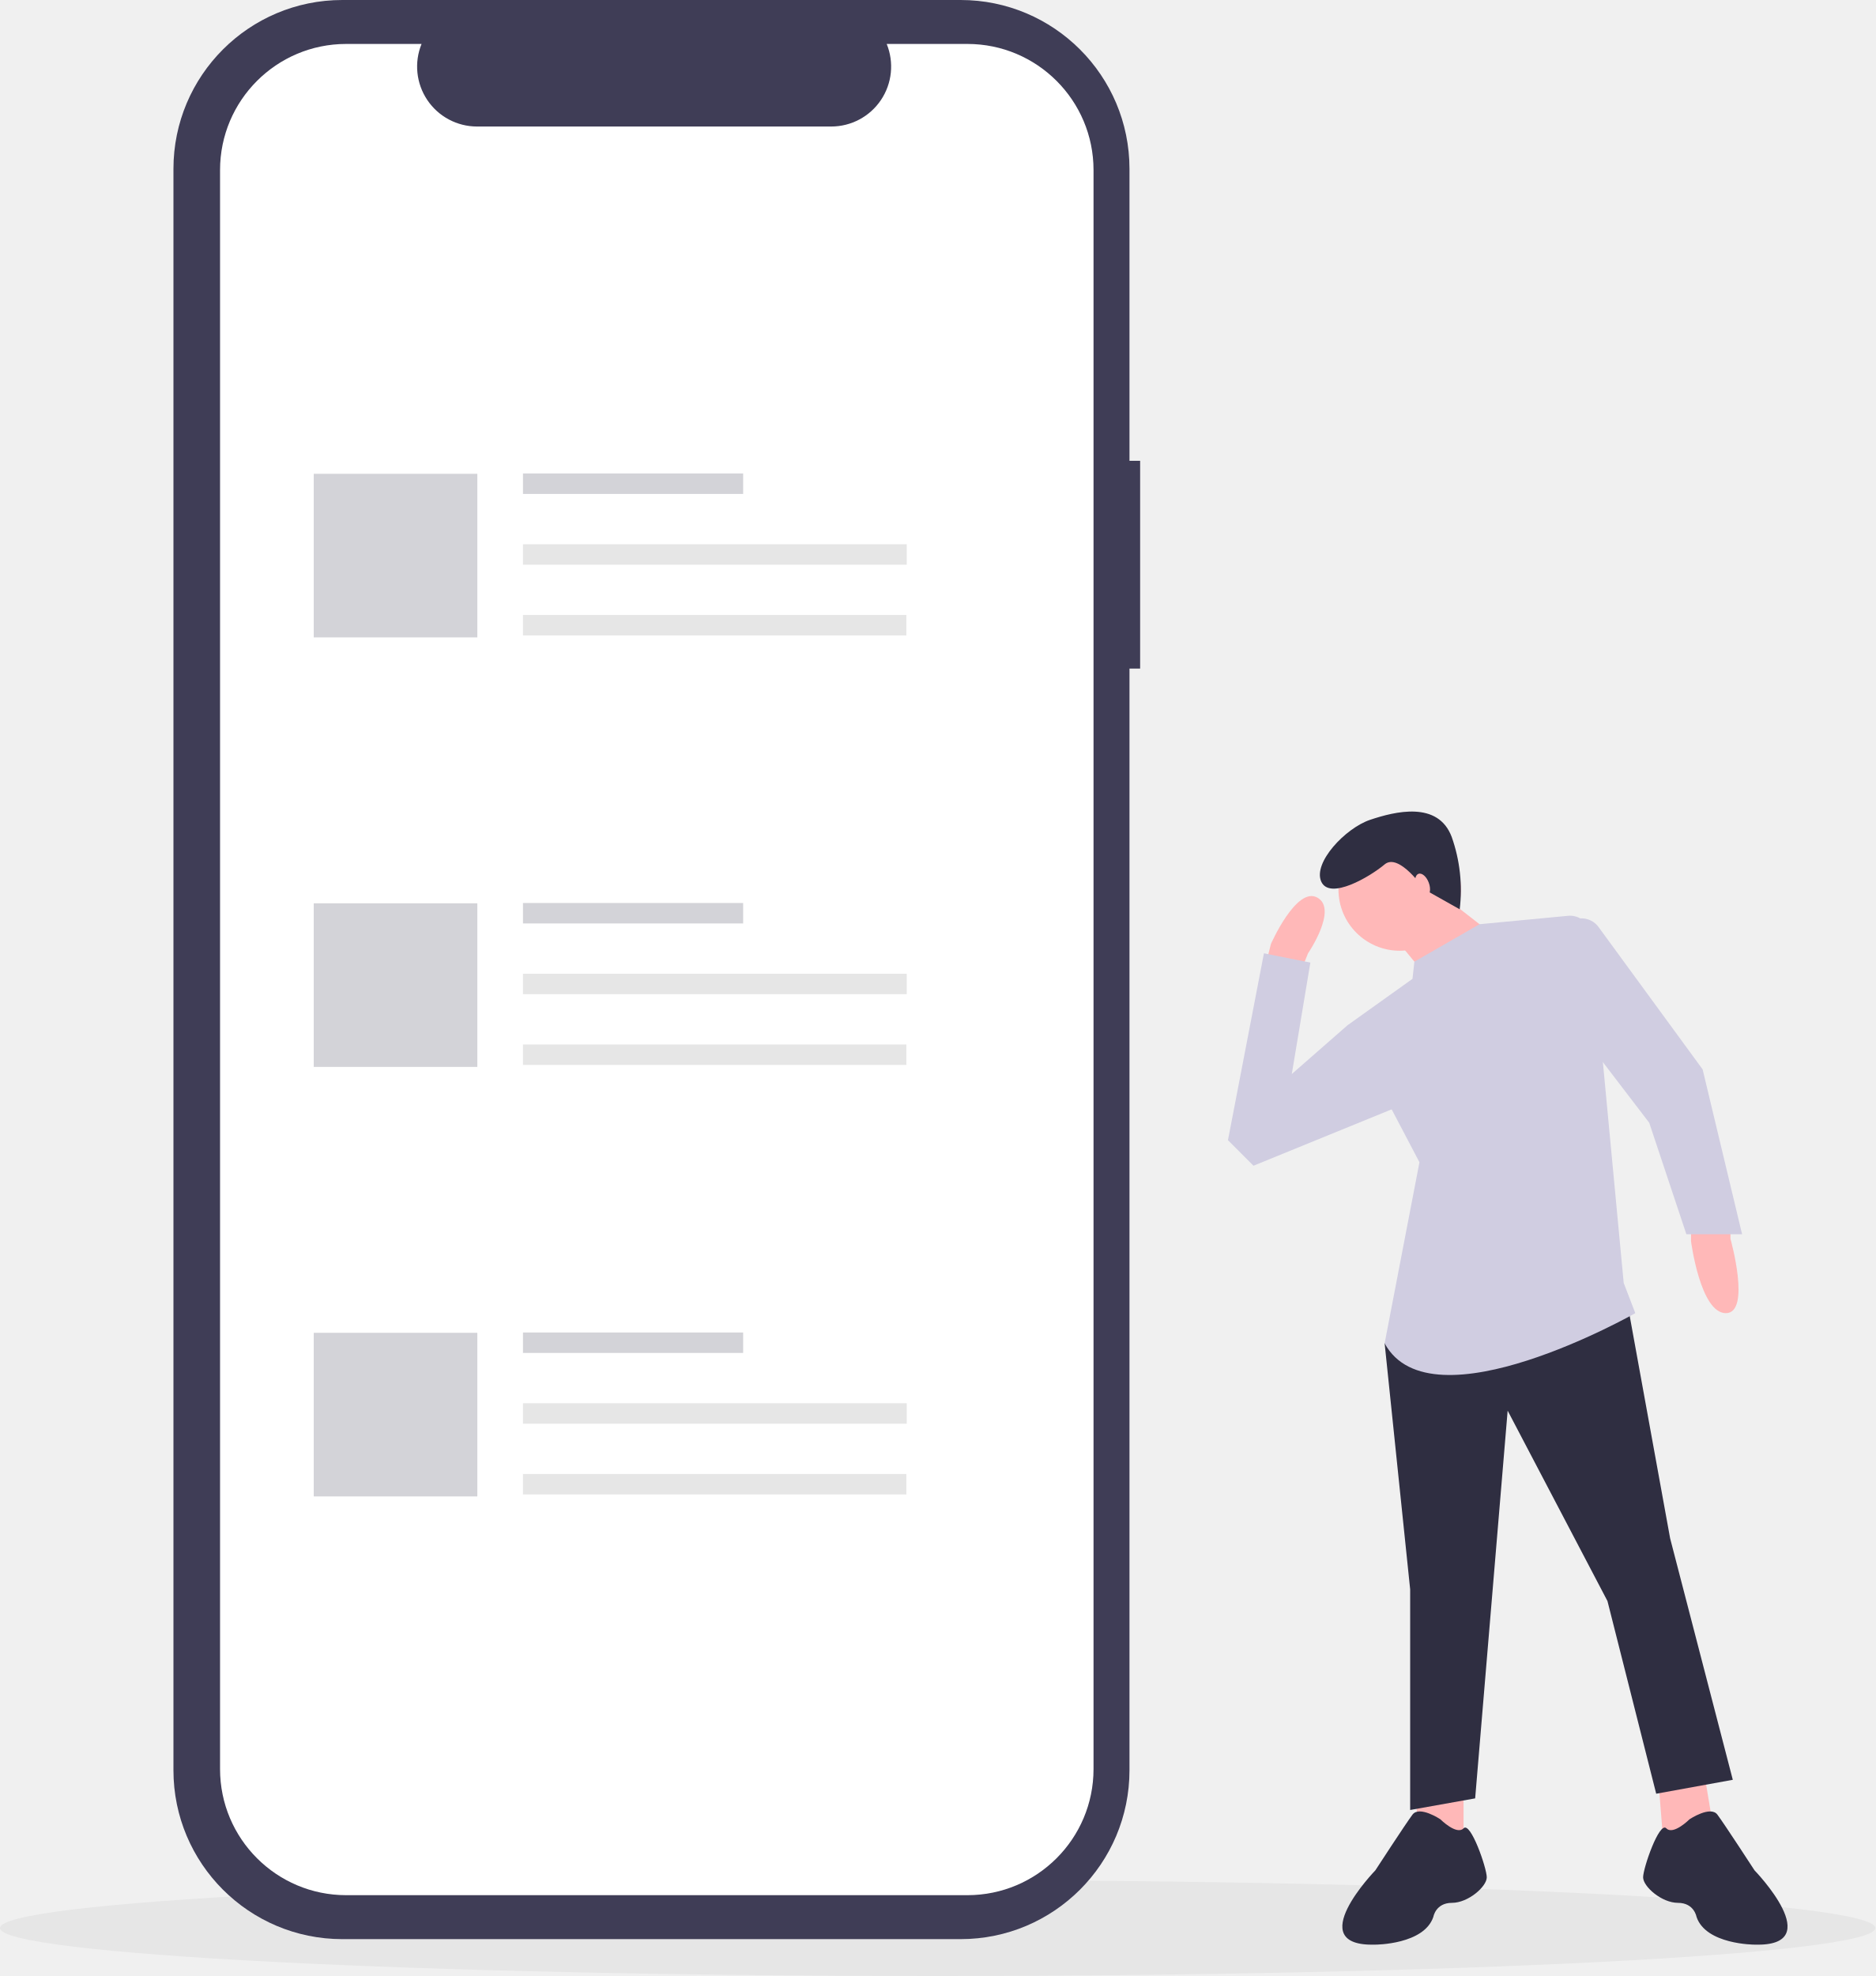
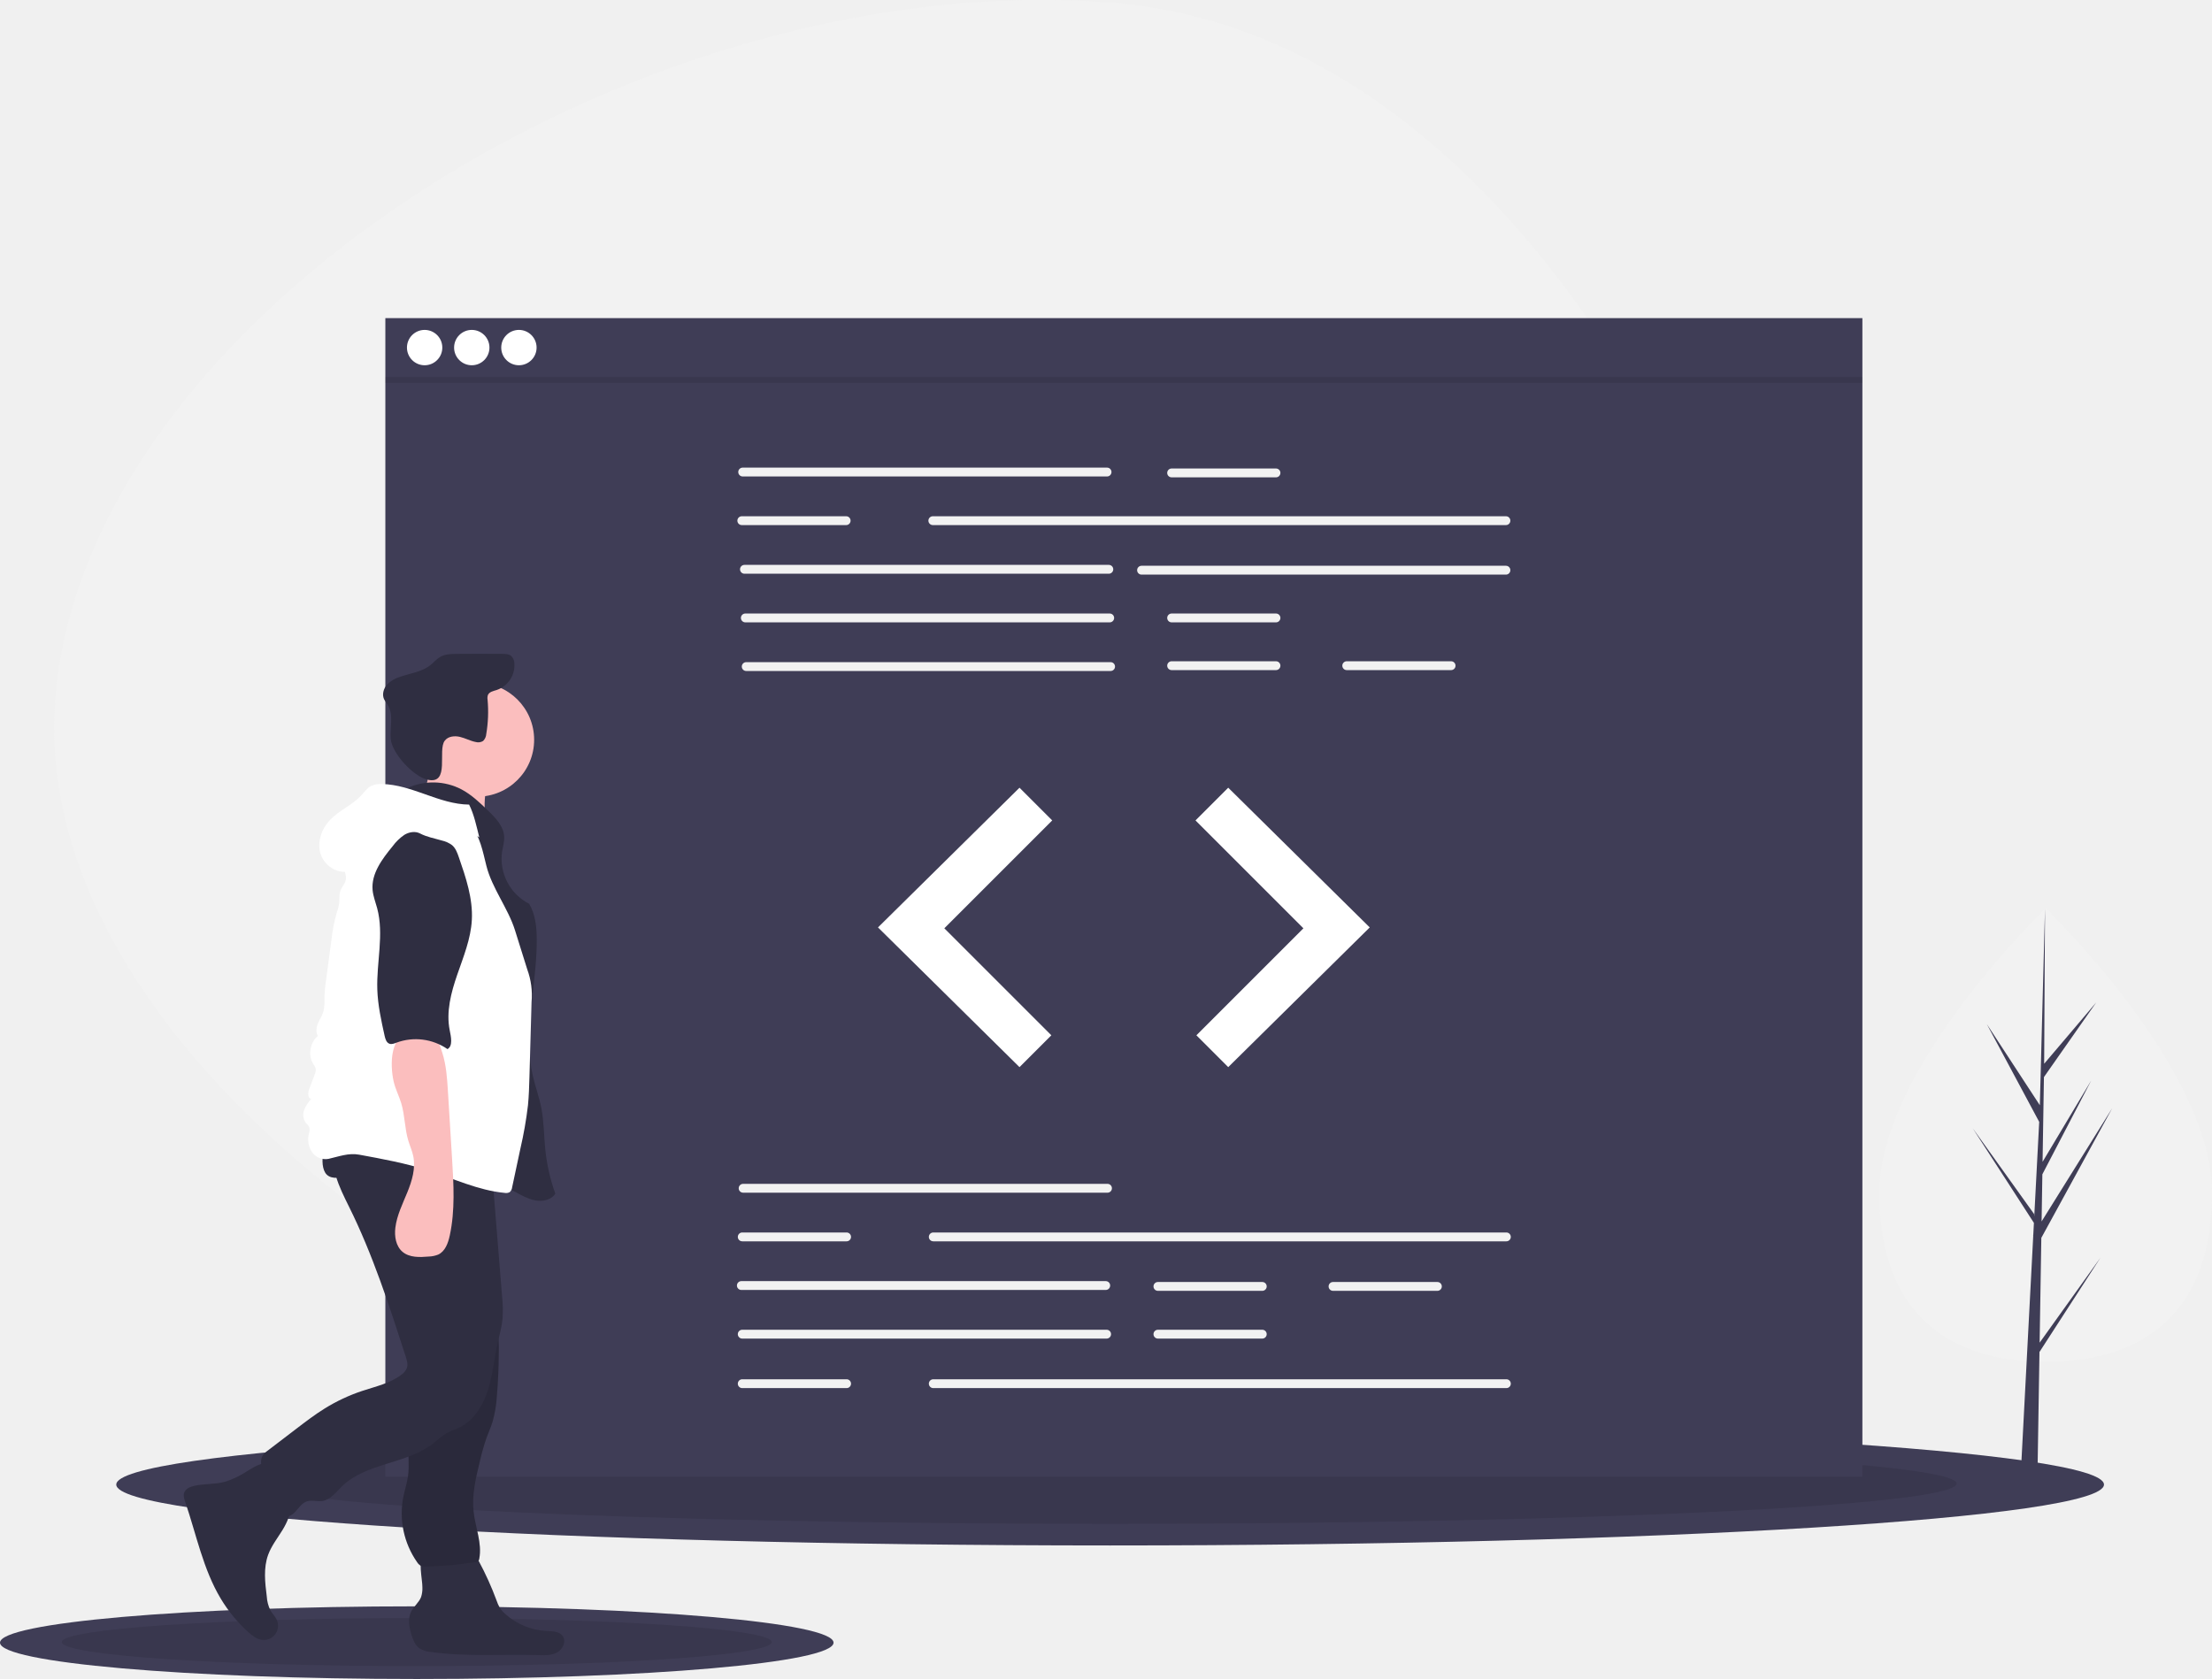
- <svg xmlns="http://www.w3.org/2000/svg" id="b5708c2f-4f88-4c73-bc81-55ebbc869fb7" data-name="Layer 1" width="704" height="741.617" viewBox="0 0 704 741.617">
-   <ellipse cx="352" cy="723.617" rx="352" ry="18" fill="#e6e6e6" />
-   <path d="M897.612,539.794v4.357s7.842,27.883-1.743,27.883-13.07-27.011-13.07-27.011v-5.228Z" transform="translate(-248 -79.1915)" fill="#ffb8b8" />
-   <path d="M723.346,440.462l1.743-6.971s9.585-21.783,17.427-17.427-3.485,20.912-3.485,20.912l-1.743,4.357Z" transform="translate(-248 -79.1915)" fill="#ffb8b8" />
-   <polygon points="531.111 673.208 532.854 688.02 549.409 690.634 549.409 671.465 531.111 673.208" fill="#ffb8b8" />
-   <polygon points="622.601 668.851 624.343 690.634 643.513 688.02 640.027 667.108 622.601 668.851" fill="#ffb8b8" />
-   <polygon points="523.269 503.298 519.784 504.169 529.368 596.53 529.368 679.307 553.765 674.95 565.964 529.438 603.431 600.887 621.729 673.208 650.483 667.98 626.957 577.361 611.273 491.099 523.269 503.298" fill="#2f2e41" />
-   <path d="M788.696,761.984s-7.842-5.228-10.456-1.743-13.941,20.912-13.941,20.912-27.883,28.754,0,27.883c0,0,18.298,0,21.783-10.456,0,0,.871-5.228,6.971-5.228s13.07-6.099,13.07-9.585-6.099-21.083-8.713-18.384S788.696,761.984,788.696,761.984Z" transform="translate(-248 -79.1915)" fill="#2f2e41" />
-   <path d="M882.242,761.984s7.842-5.228,10.456-1.743,13.941,20.912,13.941,20.912,27.883,28.754,0,27.883c0,0-18.298,0-21.783-10.456,0,0-.871-5.228-6.971-5.228s-13.07-6.099-13.07-9.585,6.099-21.083,8.713-18.384S882.242,761.984,882.242,761.984Z" transform="translate(-248 -79.1915)" fill="#2f2e41" />
-   <circle cx="525.447" cy="333.824" r="23" fill="#ffb8b8" />
-   <polygon points="523.705 352.122 535.903 366.934 557.686 348.636 542.003 336.438 523.705 352.122" fill="#ffb8b8" />
-   <path d="M778.24,446.562l.712-6.448,24.46-14.054,33.229-3.153a7.85,7.85,0,0,1,8.557,7.078l12.332,130.722,4.357,11.327S785.21,615.6,767.784,583.361l13.07-67.964-27.011-51.409Z" transform="translate(-248 -79.1915)" fill="#d0cde1" />
-   <path d="M837.49,424.778a7.157,7.157,0,0,0,1.552-.442,7.876,7.876,0,0,1,9.014,2.744L887.156,480.544l14.813,61.865h-20.912l-13.941-41.824L844.461,470.959Z" transform="translate(-248 -79.1915)" fill="#d0cde1" />
-   <polygon points="512.813 383.054 505.842 384.797 484.93 403.095 491.901 361.271 474.474 357.785 460.969 427.928 470.553 437.512 525.012 415.293 512.813 383.054" fill="#d0cde1" />
-   <path d="M782.606,412.94s-9.448-13.874-14.855-9.306-20.567,13.529-23.761,6.436,9.082-20.086,18.347-23.193,25.534-7.235,30.637,6.463a59.901,59.901,0,0,1,2.994,27.124Z" transform="translate(-248 -79.1915)" fill="#2f2e41" />
-   <ellipse cx="782.024" cy="411.379" rx="2.5" ry="4.5" transform="translate(-341.491 212.7407) rotate(-19.97743)" fill="#ffb8b8" />
-   <path d="M676,252.139h-3.999V142.593A63.402,63.402,0,0,0,608.599,79.192H376.513a63.402,63.402,0,0,0-63.402,63.402V743.568a63.402,63.402,0,0,0,63.402,63.402H608.599a63.402,63.402,0,0,0,63.402-63.402V330.115H676Z" transform="translate(-248 -79.1915)" fill="#3f3d56" />
-   <path d="M611.157,95.686h-30.295A22.495,22.495,0,0,1,560.035,126.677H427.076a22.495,22.495,0,0,1-20.827-30.991H377.953a47.348,47.348,0,0,0-47.348,47.348V743.127a47.348,47.348,0,0,0,47.348,47.348h233.204a47.348,47.348,0,0,0,47.348-47.348V143.034A47.348,47.348,0,0,0,611.157,95.686Z" transform="translate(-248 -79.1915)" fill="#fff" />
-   <rect x="196.318" y="177.704" width="82.66" height="7.676" fill="#d3d3d8" />
-   <rect x="196.318" y="204.259" width="144.069" height="7.676" fill="#e6e6e6" />
-   <rect x="196.318" y="230.813" width="143.928" height="7.676" fill="#e6e6e6" />
-   <rect x="117.778" y="177.818" width="61.409" height="61.409" fill="#d3d3d8" />
-   <rect x="196.318" y="338.904" width="82.66" height="7.676" fill="#d3d3d8" />
-   <rect x="196.318" y="365.458" width="144.069" height="7.676" fill="#e6e6e6" />
-   <rect x="196.318" y="392.012" width="143.928" height="7.676" fill="#e6e6e6" />
-   <rect x="117.778" y="339.018" width="61.409" height="61.409" fill="#d3d3d8" />
-   <rect x="196.318" y="500.103" width="82.66" height="7.676" fill="#d3d3d8" />
-   <rect x="196.318" y="526.657" width="144.069" height="7.676" fill="#e6e6e6" />
-   <rect x="196.318" y="553.212" width="143.928" height="7.676" fill="#e6e6e6" />
-   <rect x="117.778" y="500.217" width="61.409" height="61.409" fill="#d3d3d8" />
+ <svg xmlns="http://www.w3.org/2000/svg" id="a594ac37-6d44-4297-8862-1cbd9c01c0b7" data-name="Layer 1" width="1126.194" height="855" viewBox="0 0 1126.194 855">
+   <path d="M581.768,778.438C339.369,759.991,50.297,572.172,65.014,378.781S359.7,5.358,602.099,23.805,984.031,403.667,969.314,597.058,824.166,796.885,581.768,778.438Z" transform="translate(-36.90323 -22.5)" fill="#f2f2f2" />
+   <ellipse cx="565.194" cy="756" rx="506" ry="31" fill="#3f3d56" />
+   <ellipse cx="565.194" cy="755.5" rx="431" ry="20.5" opacity="0.1" />
+   <ellipse cx="212.194" cy="836.5" rx="212.194" ry="18.5" fill="#3f3d56" />
+   <ellipse cx="212.194" cy="836.202" rx="180.742" ry="12.234" opacity="0.1" />
+   <rect x="196.194" y="162" width="752" height="590" fill="#3f3d56" />
+   <path d="M600.541,265.129H415.024a2.251,2.251,0,1,1,0-4.503H600.541a2.251,2.251,0,0,1,0,4.503Z" transform="translate(-36.90323 -22.5)" fill="#f2f2f2" />
+   <path d="M803.62,289.895H511.835a2.251,2.251,0,0,1,0-4.503H803.62a2.251,2.251,0,1,1,0,4.503Z" transform="translate(-36.90323 -22.5)" fill="#f2f2f2" />
+   <path d="M601.442,314.661H415.924a2.251,2.251,0,1,1,0-4.503H601.442a2.251,2.251,0,1,1,0,4.503Z" transform="translate(-36.90323 -22.5)" fill="#f2f2f2" />
+   <path d="M803.62,315.111H618.102a2.251,2.251,0,0,1,0-4.503H803.62a2.251,2.251,0,1,1,0,4.503Z" transform="translate(-36.90323 -22.5)" fill="#f2f2f2" />
+   <path d="M601.892,339.426H416.374a2.251,2.251,0,0,1,0-4.503H601.892a2.251,2.251,0,1,1,0,4.503Z" transform="translate(-36.90323 -22.5)" fill="#f2f2f2" />
+   <path d="M602.342,364.192H416.825a2.251,2.251,0,0,1,0-4.503H602.342a2.251,2.251,0,1,1,0,4.503Z" transform="translate(-36.90323 -22.5)" fill="#f2f2f2" />
+   <path d="M686.546,265.579H633.412a2.251,2.251,0,0,1,0-4.503h53.134a2.251,2.251,0,1,1,0,4.503Z" transform="translate(-36.90323 -22.5)" fill="#f2f2f2" />
+   <path d="M686.546,339.426H633.412a2.251,2.251,0,0,1,0-4.503h53.134a2.251,2.251,0,1,1,0,4.503Z" transform="translate(-36.90323 -22.5)" fill="#f2f2f2" />
+   <path d="M686.546,363.742H633.412a2.251,2.251,0,1,1,0-4.503h53.134a2.251,2.251,0,1,1,0,4.503Z" transform="translate(-36.90323 -22.5)" fill="#f2f2f2" />
+   <path d="M775.702,363.742H722.569a2.251,2.251,0,0,1,0-4.503h53.134a2.251,2.251,0,1,1,0,4.503Z" transform="translate(-36.90323 -22.5)" fill="#f2f2f2" />
+   <path d="M467.707,289.895H414.573a2.251,2.251,0,0,1,0-4.503h53.134a2.251,2.251,0,0,1,0,4.503Z" transform="translate(-36.90323 -22.5)" fill="#f2f2f2" />
+   <path d="M600.766,629.861H415.249a2.251,2.251,0,0,1,0-4.503H600.766a2.251,2.251,0,0,1,0,4.503Z" transform="translate(-36.90323 -22.5)" fill="#f2f2f2" />
+   <path d="M599.866,679.392H414.348a2.251,2.251,0,1,1,0-4.503H599.866a2.251,2.251,0,0,1,0,4.503Z" transform="translate(-36.90323 -22.5)" fill="#f2f2f2" />
+   <path d="M600.316,704.158H414.798a2.251,2.251,0,1,1,0-4.503H600.316a2.251,2.251,0,1,1,0,4.503Z" transform="translate(-36.90323 -22.5)" fill="#f2f2f2" />
+   <path d="M679.566,679.842H626.433a2.251,2.251,0,0,1,0-4.503h53.134a2.251,2.251,0,0,1,0,4.503Z" transform="translate(-36.90323 -22.5)" fill="#f2f2f2" />
+   <path d="M679.566,704.158H626.433a2.251,2.251,0,0,1,0-4.503h53.134a2.251,2.251,0,1,1,0,4.503Z" transform="translate(-36.90323 -22.5)" fill="#f2f2f2" />
+   <path d="M768.723,679.842H715.589a2.251,2.251,0,1,1,0-4.503h53.134a2.251,2.251,0,0,1,0,4.503Z" transform="translate(-36.90323 -22.5)" fill="#f2f2f2" />
+   <path d="M803.845,654.626H512.06a2.251,2.251,0,0,1,0-4.503H803.845a2.251,2.251,0,0,1,0,4.503Z" transform="translate(-36.90323 -22.5)" fill="#f2f2f2" />
+   <path d="M467.932,654.626H414.798a2.251,2.251,0,0,1,0-4.503H467.932a2.251,2.251,0,0,1,0,4.503Z" transform="translate(-36.90323 -22.5)" fill="#f2f2f2" />
+   <path d="M803.845,729.374H512.06a2.251,2.251,0,1,1,0-4.503H803.845a2.251,2.251,0,0,1,0,4.503Z" transform="translate(-36.90323 -22.5)" fill="#f2f2f2" />
+   <path d="M467.932,729.374H414.798a2.251,2.251,0,1,1,0-4.503H467.932a2.251,2.251,0,1,1,0,4.503Z" transform="translate(-36.90323 -22.5)" fill="#f2f2f2" />
+   <polygon points="519.06 401.13 447.014 472.275 519.06 543.42 535.27 527.21 480.786 472.725 535.72 417.79 519.06 401.13" fill="#ffffff" />
+   <polygon points="625.327 401.13 697.373 472.275 625.327 543.42 609.117 527.21 663.602 472.725 608.667 417.79 625.327 401.13" fill="#ffffff" />
+   <circle cx="216.194" cy="177" r="9" fill="#ffffff" />
+   <circle cx="240.194" cy="177" r="9" fill="#ffffff" />
+   <circle cx="264.194" cy="177" r="9" fill="#ffffff" />
+   <rect x="196.194" y="192" width="752" height="3" opacity="0.1" />
+   <path d="M1163.097,629.954c0,63.771-37.911,86.038-84.676,86.038s-84.676-22.266-84.676-86.038,84.676-144.898,84.676-144.898S1163.097,566.182,1163.097,629.954Z" transform="translate(-36.90323 -22.5)" fill="#f2f2f2" />
+   <polygon points="1038.433 683.736 1039.3 630.365 1075.391 564.338 1039.436 621.993 1039.826 597.995 1064.699 550.226 1039.929 591.645 1039.929 591.645 1040.63 548.484 1067.265 510.453 1040.74 541.697 1041.178 462.556 1038.425 567.325 1038.651 563.003 1011.571 521.552 1038.217 571.3 1035.694 619.503 1035.619 618.223 1004.4 574.602 1035.524 622.743 1035.209 628.771 1035.152 628.862 1035.178 629.357 1028.776 751.653 1037.329 751.653 1038.355 688.485 1069.404 640.461 1038.433 683.736" fill="#3f3d56" />
+   <path d="M159.525,773.591a43.126,43.126,0,0,1-8.178,3.503c-5.079,1.387-10.507.878-15.637,2.063-2.1.485-4.386,1.499-5.054,3.549-.49,1.503.043,3.127.553,4.623,5.669,16.62,9.085,34.266,18.125,49.321a74.641,74.641,0,0,0,13.993,16.988c2.055,1.852,4.384,3.664,7.135,3.955a7.248,7.248,0,0,0,7.371-10.182c-.811-1.801-2.317-3.196-3.289-4.916a18.757,18.757,0,0,1-1.819-6.991c-.893-7.108-1.754-14.538.709-21.265,1.652-4.512,4.682-8.359,7.206-12.447s4.622-8.772,4.06-13.544c-.383-3.257-1.972-6.237-3.65-9.054-1.681-2.823-5.005-10.408-8.383-11.35C169.16,766.864,162.583,772.024,159.525,773.591Z" transform="translate(-36.90323 -22.5)" fill="#2f2e41" />
+   <path d="M251.96,831a14.019,14.019,0,0,1-.663,4.745c-1.058,2.793-3.681,4.706-5.036,7.367-1.885,3.701-1.031,8.174.218,12.135.783,2.483,1.81,5.067,3.912,6.603a12.893,12.893,0,0,0,5.954,1.907c18.036,2.496,36.358,1.064,54.559,1.587,3.317.095,6.829.211,9.725-1.41s4.686-5.697,2.717-8.368c-1.769-2.399-5.265-2.376-8.242-2.518a33.912,33.912,0,0,1-20.913-8.615,15.112,15.112,0,0,1-2.933-3.377,20.753,20.753,0,0,1-1.534-3.518,156.799,156.799,0,0,0-9.084-20.119c-.979-1.815-2.087-3.705-3.906-4.676a10.323,10.323,0,0,0-4.239-.926c-4.536-.294-16.283-1.838-19.791,1.69C249.461,816.768,252.032,826.86,251.96,831Z" transform="translate(-36.90323 -22.5)" fill="#2f2e41" />
+   <circle cx="242.971" cy="376.72" r="28.975" fill="#fbbebe" />
+   <path d="M253.709,423.146c-1.723,4.614-4.647,8.947-8.9,11.43l40.075,8.175a42.453,42.453,0,0,1-.562-17.869,10.3,10.3,0,0,0,.24-4.409c-.754-2.907-4.026-4.307-6.955-4.974-7.314-1.667-13.782-2.561-20.579-5.792C254.95,413.263,255.241,419.045,253.709,423.146Z" transform="translate(-36.90323 -22.5)" fill="#fbbebe" />
+   <path d="M244.474,423.727a31.338,31.338,0,0,1,27.313.714c5.138,2.707,9.392,6.794,13.572,10.826,3.853,3.717,7.962,7.972,8.236,13.319.132,2.59-.676,5.123-1.084,7.684a25.766,25.766,0,0,0,13.78,26.469c3.184,5.303,3.841,11.729,3.889,17.914.185,23.436-7.209,47.161-1.93,69.995,1.239,5.361,3.162,10.554,4.232,15.951,1.387,6.991,1.318,14.18,2.044,21.27a95.266,95.266,0,0,0,5.113,22.495c-1.744,2.774-5.374,3.837-8.642,3.613s-6.325-1.643-9.242-3.136c-14.123-7.227-27.059-16.757-41.687-22.9-9.678-4.064-19.987-6.595-29.376-11.288s-18.12-12.142-20.99-22.238c-1.241-4.365-1.318-8.965-1.385-13.503-.285-19.114-.55-38.436,3.61-57.094,3.669-16.454,10.741-32.194,12.284-48.981.502-5.464.513-11.314,3.566-15.873C232.091,432.52,241.409,430.851,244.474,423.727Z" transform="translate(-36.90323 -22.5)" fill="#2f2e41" />
+   <path d="M263.395,399.629c1.707-2.227,5-2.531,7.728-1.872s5.243,2.064,7.997,2.599a4.675,4.675,0,0,0,3.743-.526,5.444,5.444,0,0,0,1.615-3.57,68.163,68.163,0,0,0,.671-17.38,5.147,5.147,0,0,1,.159-2.437c.682-1.643,2.763-2.035,4.462-2.562a13.316,13.316,0,0,0,9.013-13.633,5.421,5.421,0,0,0-1.657-3.741c-1.175-.958-2.82-1.016-4.336-1.029q-11.683-.094-23.367.006c-2.883.025-5.91.096-8.409,1.533-1.848,1.063-3.222,2.773-4.88,4.112-4.326,3.491-10.178,4.201-15.441,5.991a15.308,15.308,0,0,0-6.768,4.036c-1.75,2-2.592,4.973-1.493,7.393a26.252,26.252,0,0,0,1.887,2.904c3.105,4.964,1.038,11.403,1.501,17.24.579,7.288,11.365,19.112,18.679,20.836C266.308,422.311,259.486,404.414,263.395,399.629Z" transform="translate(-36.90323 -22.5)" fill="#2f2e41" />
+   <path d="M247.037,719.183c.745,5.322,1.701,10.662,1.445,16.029-.357,7.494-3.059,14.714-3.559,22.199-.373,5.591.49,11.242-.287,16.791-.497,3.553-1.656,6.978-2.373,10.494a43.395,43.395,0,0,0,6.973,33.265,5.448,5.448,0,0,0,2.023,1.961,5.714,5.714,0,0,0,2.508.332,179.947,179.947,0,0,0,25.17-2.287,2.414,2.414,0,0,0,1.616-.713,2.266,2.266,0,0,0,.351-.954c1.544-7.936-1.977-15.893-2.872-23.928-.956-8.58,1.103-17.177,3.146-25.565a113.548,113.548,0,0,1,3.467-12.228c.988-2.697,2.181-5.321,3.037-8.063a61.46,61.46,0,0,0,2.202-13.203q.892-10.575.945-21.199a88.958,88.958,0,0,0-1.665-20.01c-1.878-8.338-5.724-16.081-9.536-23.73a15.029,15.029,0,0,0-5.618,2.67,125.38,125.38,0,0,1-15.35,8.481c-3.567,1.657-10.522,2.833-12.786,6.286-2.232,3.405-.792,10.351-.621,14.106Q245.694,709.584,247.037,719.183Z" transform="translate(-36.90323 -22.5)" fill="#2f2e41" />
+   <path d="M247.037,719.183c.745,5.322,1.701,10.662,1.445,16.029-.357,7.494-3.059,14.714-3.559,22.199-.373,5.591.49,11.242-.287,16.791-.497,3.553-1.656,6.978-2.373,10.494a43.395,43.395,0,0,0,6.973,33.265,5.448,5.448,0,0,0,2.023,1.961,5.714,5.714,0,0,0,2.508.332,179.947,179.947,0,0,0,25.17-2.287,2.414,2.414,0,0,0,1.616-.713,2.266,2.266,0,0,0,.351-.954c1.544-7.936-1.977-15.893-2.872-23.928-.956-8.58,1.103-17.177,3.146-25.565a113.548,113.548,0,0,1,3.467-12.228c.988-2.697,2.181-5.321,3.037-8.063a61.46,61.46,0,0,0,2.202-13.203q.892-10.575.945-21.199a88.958,88.958,0,0,0-1.665-20.01c-1.878-8.338-5.724-16.081-9.536-23.73a15.029,15.029,0,0,0-5.618,2.67,125.38,125.38,0,0,1-15.35,8.481c-3.567,1.657-10.522,2.833-12.786,6.286-2.232,3.405-.792,10.351-.621,14.106Q245.694,709.584,247.037,719.183Z" transform="translate(-36.90323 -22.5)" opacity="0.1" />
+   <path d="M207.864,605.518c-3.848,10.359,1.808,21.554,6.722,31.452,12.106,24.386,20.513,50.407,28.874,76.317.626,1.941,1.252,4.058.554,5.974a7.825,7.825,0,0,1-2.822,3.347c-5.765,4.379-13.107,5.939-19.975,8.23a90.184,90.184,0,0,0-18.943,8.88c-4.977,3.084-9.639,6.644-14.292,10.197l-14.812,11.312a9.903,9.903,0,0,0-2.476,2.397c-1.429,2.241-.843,5.167-.132,7.728a131.432,131.432,0,0,0,7.252,19.792,6.911,6.911,0,0,0,2.63,3.447c2.312,1.242,5.14-.405,6.905-2.347s3.292-4.359,5.781-5.193c2.486-.833,5.222.176,7.818-.189,4.199-.589,6.986-4.457,10.013-7.426,12.365-12.131,33.01-11.251,46.612-21.977a59.228,59.228,0,0,1,6.231-4.868c2.3-1.359,4.907-2.105,7.293-3.307,7.257-3.654,11.819-11.209,14.262-18.957s3.141-15.928,4.897-23.861c.908-4.101,2.103-8.158,2.507-12.338a66.094,66.094,0,0,0-.253-11.666L287.604,621.748c-.4-4.943-.8-9.892-1.576-14.791-14.577.521-29.143,1.108-43.728,1.28C230.695,608.374,218.876,609.186,207.864,605.518Z" transform="translate(-36.90323 -22.5)" fill="#2f2e41" />
+   <path d="M202.506,619.721c1.977,3.18,6.79,3.114,10.104,1.371s5.889-4.673,9.211-6.401c4.464-2.323,9.746-2.235,14.776-2.093,7.964.225,16.025.464,23.687,2.647,7.925,2.257,15.64,6.603,23.834,5.736,1.426-.151,2.985-.56,3.761-1.766a5.544,5.544,0,0,0,.62-2.836l.268-7.159a6.464,6.464,0,0,0-.57-3.625,6.082,6.082,0,0,0-2.716-2.079c-11.663-5.646-24.965-6.697-37.915-7.141q-9.875-.338-19.757-.278c-5.591.034-12.303-.775-17.739.719C202.774,598.82,198.805,613.769,202.506,619.721Z" transform="translate(-36.90323 -22.5)" fill="#2f2e41" />
+   <path d="M275.742,432.226c-15.282-.135-29.131-10.223-44.412-10.468a11.514,11.514,0,0,0-5.393.93c-2.129,1.073-3.529,3.147-5.147,4.898-4.518,4.893-11.061,7.505-15.703,12.281-4.352,4.478-6.773,11.15-5.055,17.153s8.204,10.608,14.279,9.165A36.801,36.801,0,0,1,228.65,446.706a72.887,72.887,0,0,1,11.205-5.882c6.868-3.112,14.548-6.283,21.718-3.95a30.638,30.638,0,0,1,7.409,4.04l11.954,8.03C279.543,443.45,278.29,437.288,275.742,432.226Z" transform="translate(-36.90323 -22.5)" fill="#ffffff" />
+   <path d="M212.552,460.874c-2.029,2.532.894,6.2.447,9.413-.297,2.135-2.054,3.765-2.786,5.793-.758,2.1-.356,4.427-.643,6.641a28.489,28.489,0,0,1-1.275,4.73,84.975,84.975,0,0,0-2.686,14.026l-2.675,19.976a75.681,75.681,0,0,0-.846,9.078,27.107,27.107,0,0,1-.452,6.787c-.592,2.183-1.904,4.093-2.786,6.175s-1.291,4.602-.099,6.524c-3.991,3.325-5.178,9.854-2.387,14.235a7.899,7.899,0,0,1,1.23,2.265,5.82,5.82,0,0,1-.542,3.34l-2.705,7.207c-.692,1.845-.911,4.653,1.014,5.074a17.006,17.006,0,0,0-3.651,5.767,6.866,6.866,0,0,0,.972,6.506,8.289,8.289,0,0,1,1.694,2.056,5.473,5.473,0,0,1-.196,3.243,11.906,11.906,0,0,0,1.473,9.333,8.371,8.371,0,0,0,8.418,3.609c5.41-1.22,10.272-3.147,15.728-2.146,11.746,2.155,23.53,4.32,34.906,7.952,12.984,4.145,25.556,10.224,39.126,11.5a3.798,3.798,0,0,0,2.617-.407,3.931,3.931,0,0,0,1.21-2.488q2.097-9.832,4.194-19.665a202.363,202.363,0,0,0,3.855-22.028c.477-4.781.614-9.589.749-14.392l1.081-38.231a38.197,38.197,0,0,0-2.2-16.62l-6.217-19.848c-3.548-11.327-11.688-21.371-14.586-32.882-1.834-7.285-3.189-15.103-8.108-20.781-7.012-8.095-19.145-9.354-29.764-7.962-4.797.629-9.636,1.714-13.785,4.202-4.798,2.877-8.333,7.409-11.753,11.836C218.305,454.343,215.436,457.276,212.552,460.874Z" transform="translate(-36.90323 -22.5)" fill="#ffffff" />
+   <path d="M237.347,573.323c.875,3.773,2.712,7.251,3.837,10.957,1.884,6.209,1.724,12.896,3.605,19.106.789,2.606,1.933,5.109,2.5,7.773,1.321,6.211-.608,12.636-3.003,18.516s-5.313,11.678-6.091,17.98c-.548,4.438.239,9.45,3.66,12.331,3.552,2.99,8.713,2.788,13.339,2.39a14.016,14.016,0,0,0,4.841-1.008c3.538-1.674,5.028-5.86,5.855-9.685,2.771-12.819,1.98-26.106,1.174-39.197l-2.106-34.234c-.405-6.591-.84-13.318-2.871-19.646-.739-2.302-2.026-6.954-4.129-8.424-2.083-1.456-8.03-1.521-10.609-1.642C235.251,547.97,235.387,564.856,237.347,573.323Z" transform="translate(-36.90323 -22.5)" fill="#fbbebe" />
+   <path d="M250.751,446.923c-2.471-1.294-5.584-.736-7.972.704a24.568,24.568,0,0,0-5.972,5.798c-5.339,6.517-10.991,13.995-10.199,22.382.297,3.145,1.501,6.121,2.317,9.172,3.579,13.38-.379,27.53.075,41.373.262,7.999,2.003,15.866,3.736,23.679.354,1.595.92,3.44,2.463,3.977,1.159.403,2.41-.115,3.557-.551A28.371,28.371,0,0,1,264.721,556.731c2.865-1.529,1.791-6.363,1.149-9.546-1.908-9.458.682-19.214,3.828-28.335s6.911-18.23,7.432-27.865c.591-10.916-3.029-21.571-6.6-31.903-.779-2.255-1.631-4.62-3.439-6.178a13.665,13.665,0,0,0-5.203-2.377C258.096,449.406,254.255,448.758,250.751,446.923Z" transform="translate(-36.90323 -22.5)" fill="#2f2e41" />
</svg>
